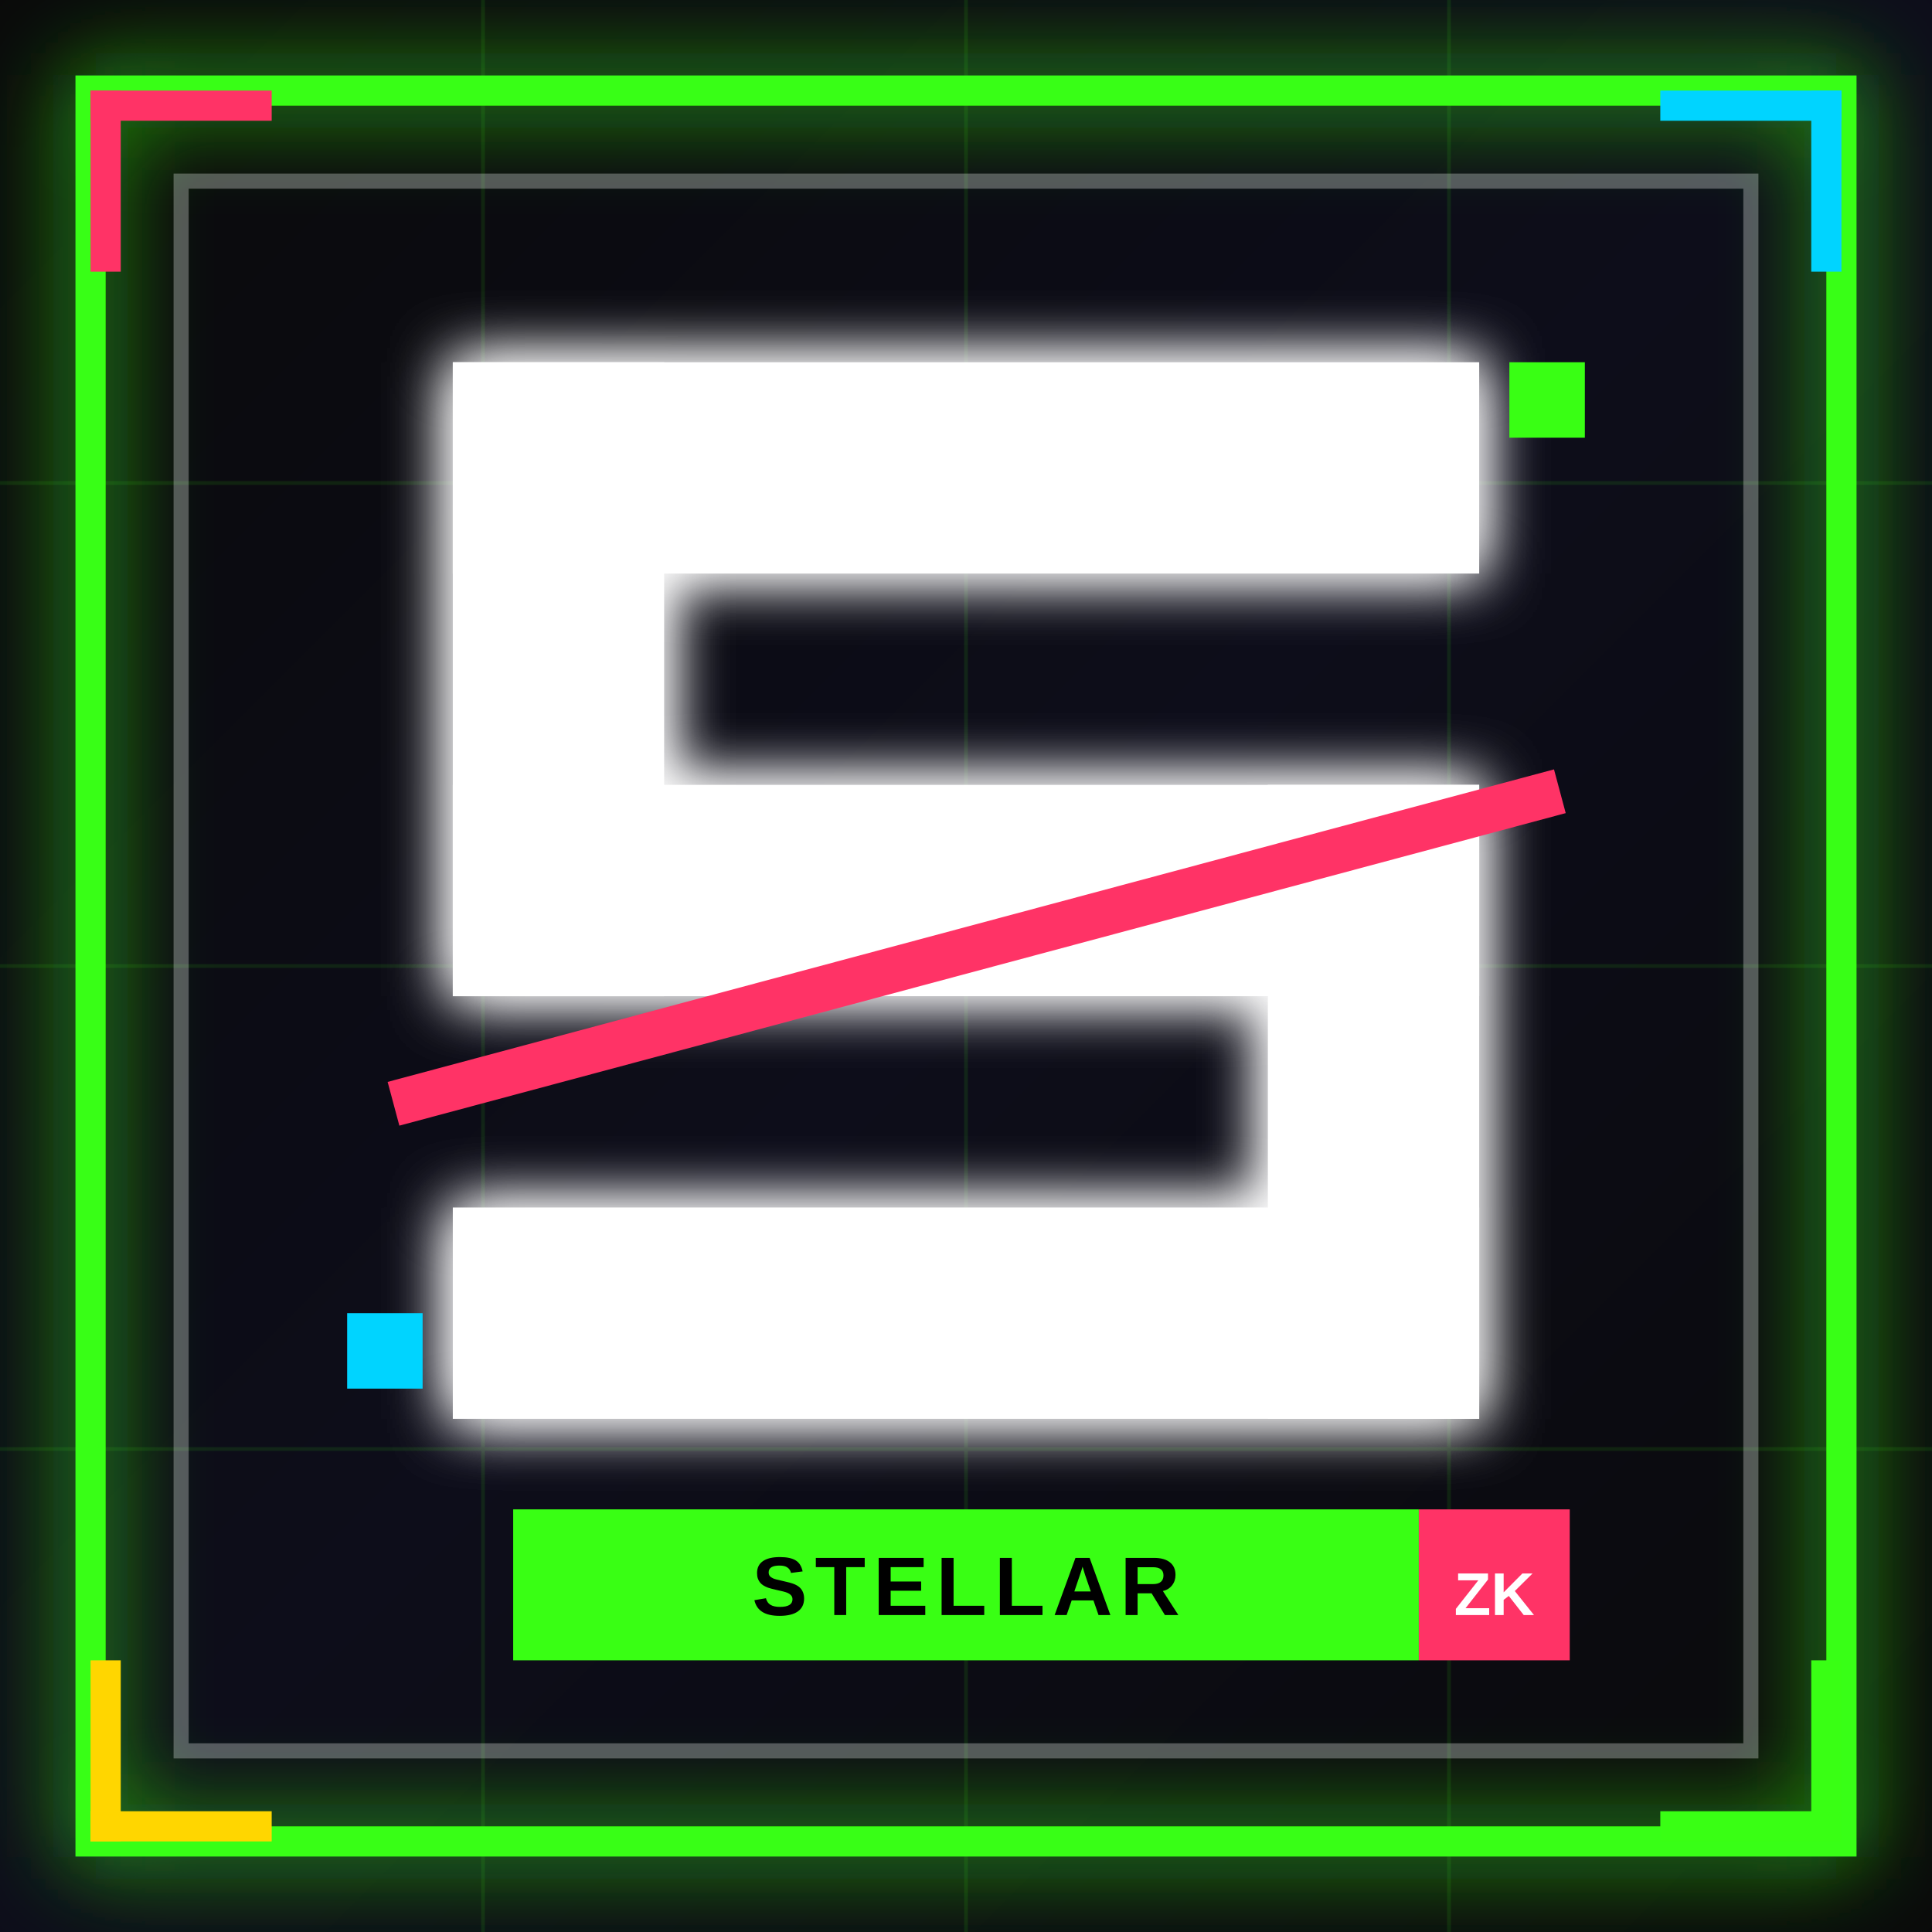
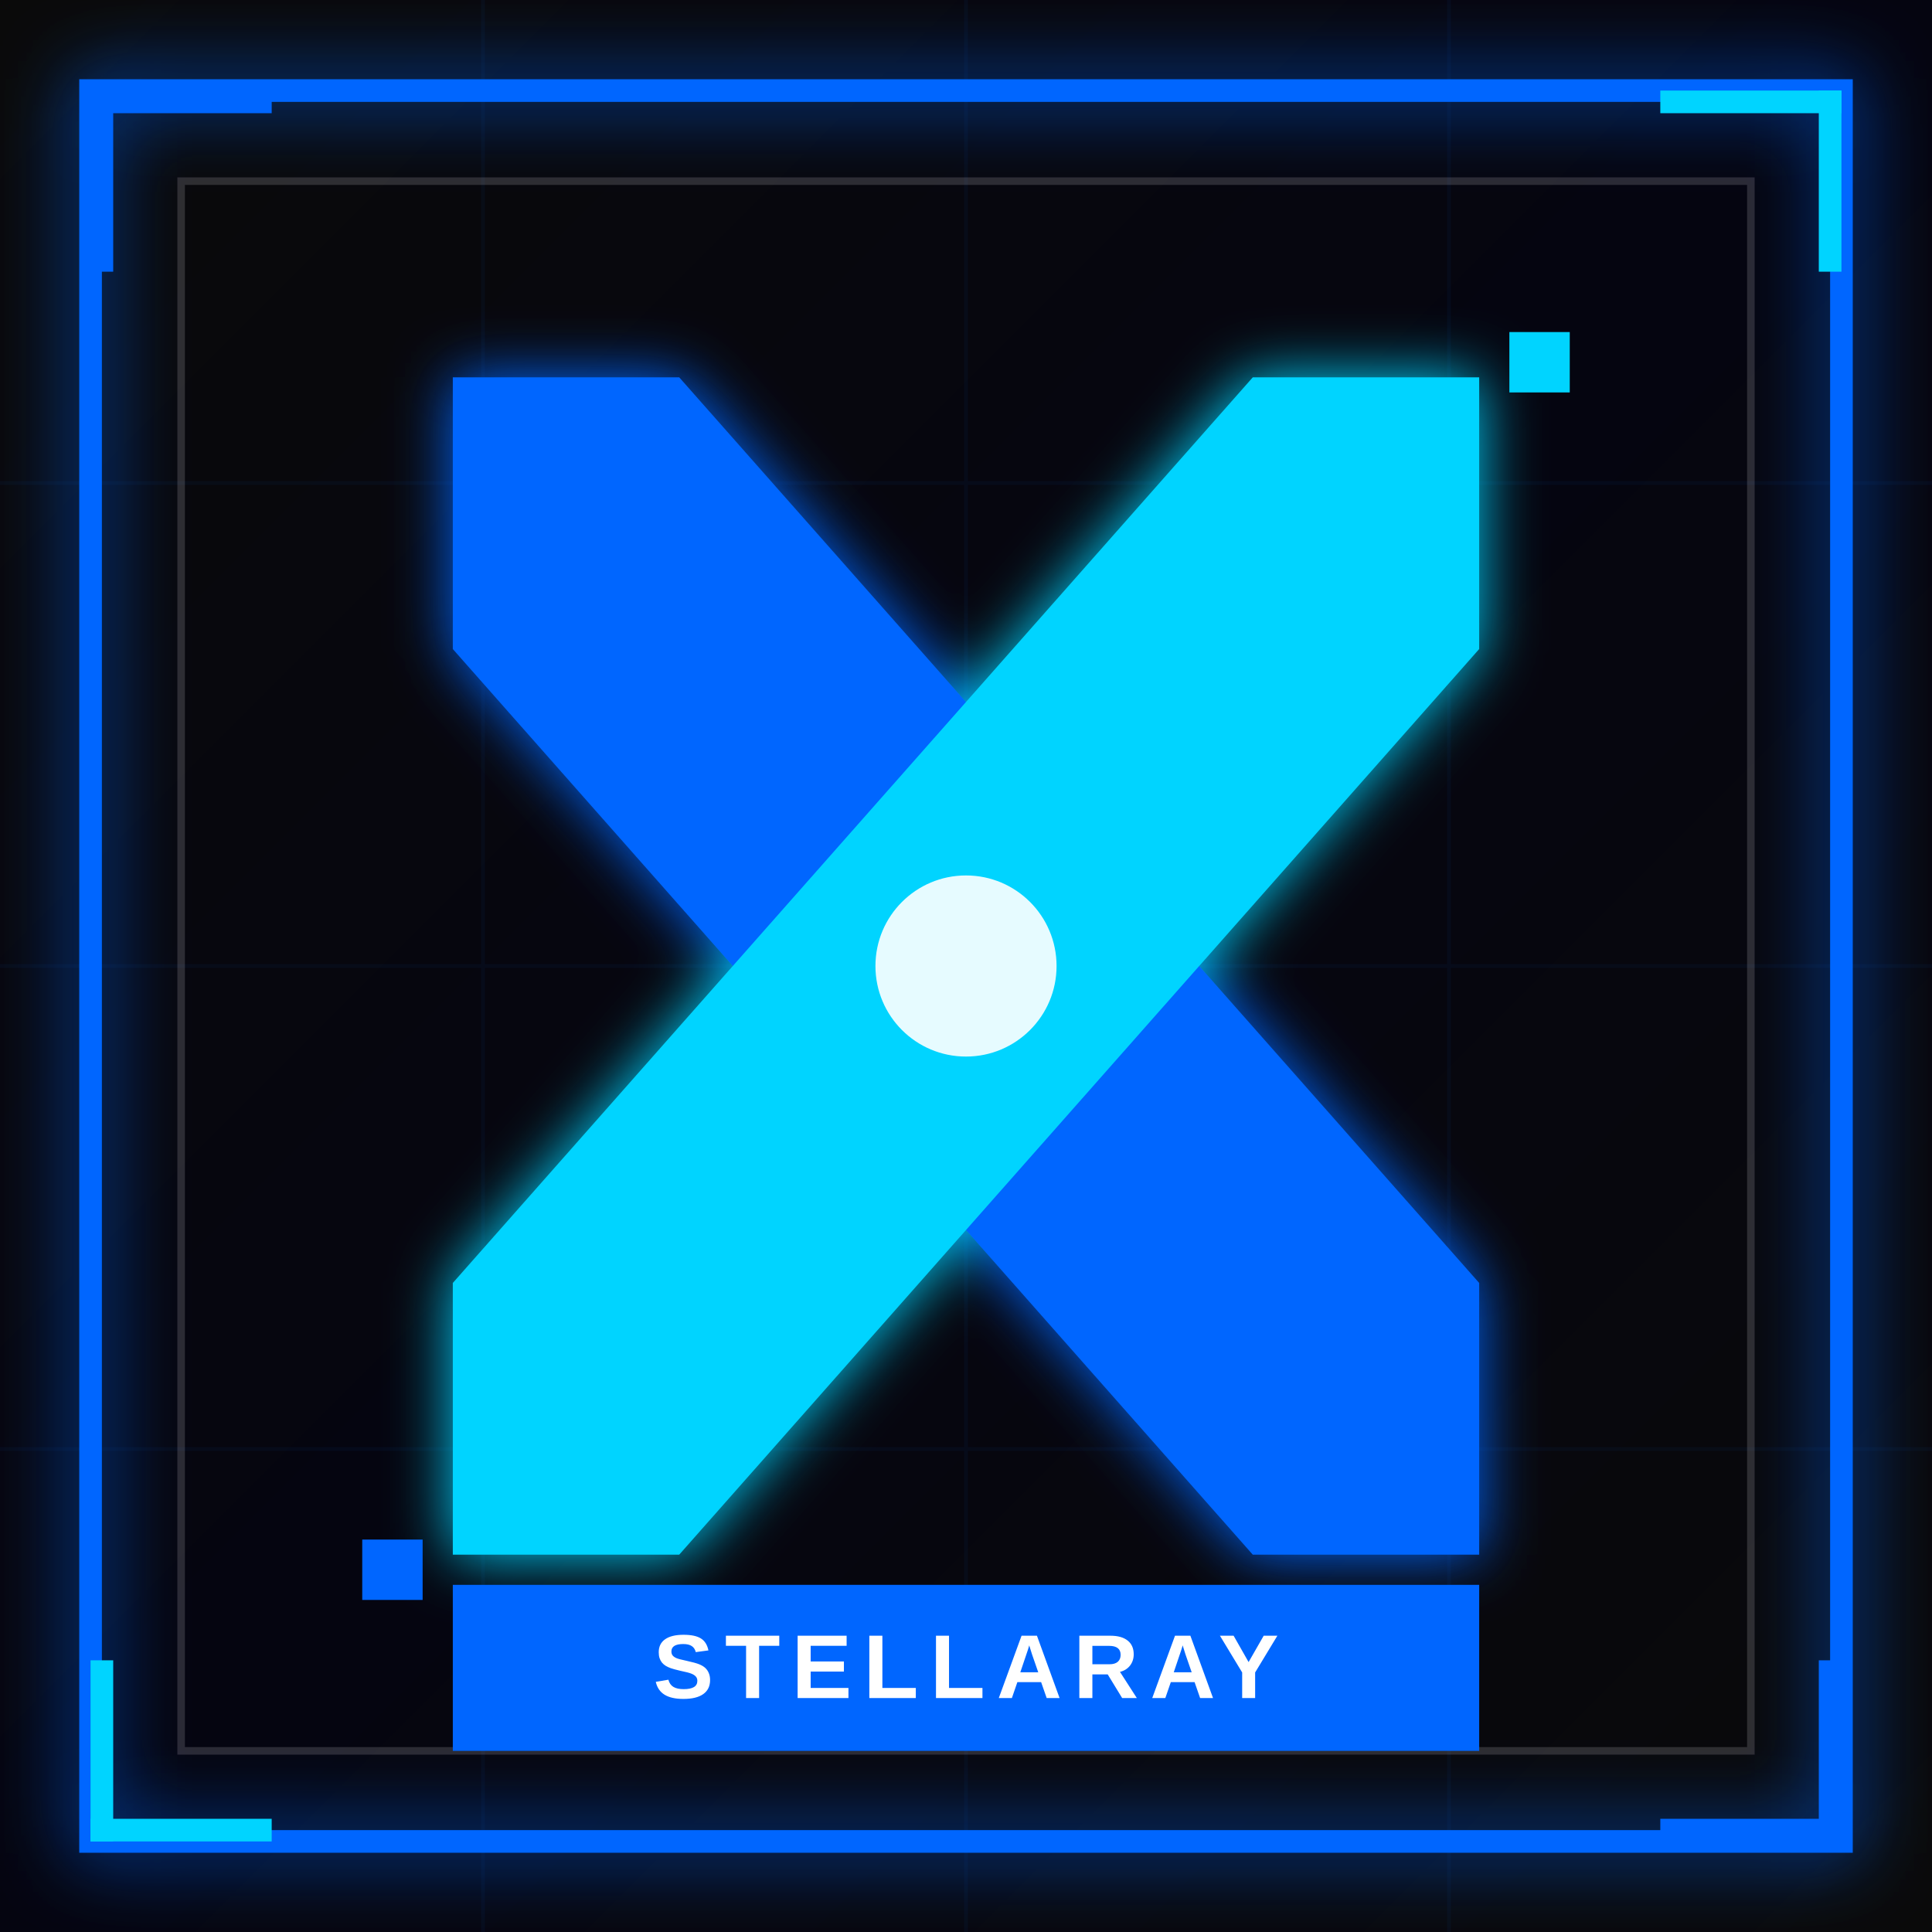
<svg xmlns="http://www.w3.org/2000/svg" viewBox="0 0 512 512">
  <defs>
-     <filter id="glow-green" x="-100%" y="-100%" width="300%" height="300%">
-       <feGaussianBlur stdDeviation="12" result="blur" />
+     <filter id="glow-blue" x="-100%" y="-100%" width="300%" height="300%">
+       <feGaussianBlur stdDeviation="10" result="blur" />
      <feComposite in="SourceGraphic" in2="blur" operator="over" />
    </filter>
-     <filter id="glow-intense" x="-100%" y="-100%" width="300%" height="300%">
+     <filter id="glow-cyan" x="-100%" y="-100%" width="300%" height="300%">
      <feGaussianBlur stdDeviation="8" result="blur" />
      <feMerge>
-         <feMergeNode in="blur" />
        <feMergeNode in="blur" />
        <feMergeNode in="SourceGraphic" />
      </feMerge>
    </filter>
    <linearGradient id="bg" x1="0%" y1="0%" x2="100%" y2="100%">
      <stop offset="0%" style="stop-color:#0A0A0A" />
-       <stop offset="50%" style="stop-color:#0D0D1A" />
+       <stop offset="50%" style="stop-color:#050510" />
      <stop offset="100%" style="stop-color:#0A0A0A" />
+     </linearGradient>
+     <linearGradient id="ray-gradient" x1="0%" y1="0%" x2="100%" y2="100%">
+       <stop offset="0%" style="stop-color:#0066FF" />
+       <stop offset="100%" style="stop-color:#00D4FF" />
    </linearGradient>
  </defs>
  <rect width="512" height="512" fill="url(#bg)" />
-   <g opacity="0.1" stroke="#39FF14" stroke-width="1">
+   <g opacity="0.05" stroke="#0066FF" stroke-width="1">
    <line x1="128" y1="0" x2="128" y2="512" />
    <line x1="256" y1="0" x2="256" y2="512" />
    <line x1="384" y1="0" x2="384" y2="512" />
    <line x1="0" y1="128" x2="512" y2="128" />
    <line x1="0" y1="256" x2="512" y2="256" />
    <line x1="0" y1="384" x2="512" y2="384" />
  </g>
-   <rect x="24" y="24" width="464" height="464" fill="none" stroke="#39FF14" stroke-width="8" filter="url(#glow-green)" />
-   <rect x="48" y="48" width="416" height="416" fill="none" stroke="white" stroke-width="4" opacity="0.3" />
-   <rect x="24" y="24" width="48" height="8" fill="#FF3366" />
-   <rect x="24" y="24" width="8" height="48" fill="#FF3366" />
-   <rect x="440" y="24" width="48" height="8" fill="#00D4FF" />
-   <rect x="480" y="24" width="8" height="48" fill="#00D4FF" />
-   <rect x="24" y="480" width="48" height="8" fill="#FFD600" />
-   <rect x="24" y="440" width="8" height="48" fill="#FFD600" />
-   <rect x="440" y="480" width="48" height="8" fill="#39FF14" />
-   <rect x="480" y="440" width="8" height="48" fill="#39FF14" />
-   <g filter="url(#glow-intense)">
-     <rect x="120" y="96" width="272" height="56" fill="white" />
-     <rect x="120" y="96" width="56" height="168" fill="white" />
-     <rect x="120" y="208" width="272" height="56" fill="white" />
-     <rect x="336" y="208" width="56" height="168" fill="white" />
-     <rect x="120" y="320" width="272" height="56" fill="white" />
+   <rect x="24" y="24" width="464" height="464" fill="none" stroke="#0066FF" stroke-width="6" filter="url(#glow-blue)" />
+   <rect x="48" y="48" width="416" height="416" fill="none" stroke="white" stroke-width="2" opacity="0.15" />
+   <rect x="24" y="24" width="48" height="6" fill="#0066FF" />
+   <rect x="24" y="24" width="6" height="48" fill="#0066FF" />
+   <rect x="440" y="24" width="48" height="6" fill="#00D4FF" />
+   <rect x="482" y="24" width="6" height="48" fill="#00D4FF" />
+   <rect x="24" y="482" width="48" height="6" fill="#00D4FF" />
+   <rect x="24" y="440" width="6" height="48" fill="#00D4FF" />
+   <rect x="440" y="482" width="48" height="6" fill="#0066FF" />
+   <rect x="482" y="440" width="6" height="48" fill="#0066FF" />
+   <g filter="url(#glow-cyan)">
+     <polygon points="120,100 180,100 392,340 392,412 332,412 120,172" fill="#0066FF" />
+     <polygon points="392,100 392,172 180,412 120,412 120,340 332,100" fill="#00D4FF" />
+     <circle cx="256" cy="256" r="24" fill="white" opacity="0.9" />
  </g>
-   <rect x="100" y="246" width="320" height="12" fill="#FF3366" transform="rotate(-15 256 256)" />
-   <rect x="400" y="96" width="20" height="20" fill="#39FF14" />
-   <rect x="92" y="348" width="20" height="20" fill="#00D4FF" />
-   <rect x="136" y="400" width="240" height="40" fill="#39FF14" />
-   <text x="256" y="428" font-family="Arial Black, Arial, sans-serif" font-size="22" font-weight="900" fill="black" text-anchor="middle" letter-spacing="2">STELLAR</text>
-   <rect x="376" y="400" width="40" height="40" fill="#FF3366" />
-   <text x="396" y="428" font-family="Arial Black, Arial, sans-serif" font-size="16" font-weight="900" fill="white" text-anchor="middle">ZK</text>
+   <rect x="400" y="88" width="16" height="16" fill="#00D4FF" />
+   <rect x="96" y="408" width="16" height="16" fill="#0066FF" />
+   <rect x="120" y="420" width="272" height="44" fill="#0066FF" />
+   <text x="256" y="450" font-family="Arial Black, Arial, sans-serif" font-size="24" font-weight="900" fill="white" text-anchor="middle" letter-spacing="3">STELLARAY</text>
</svg>
